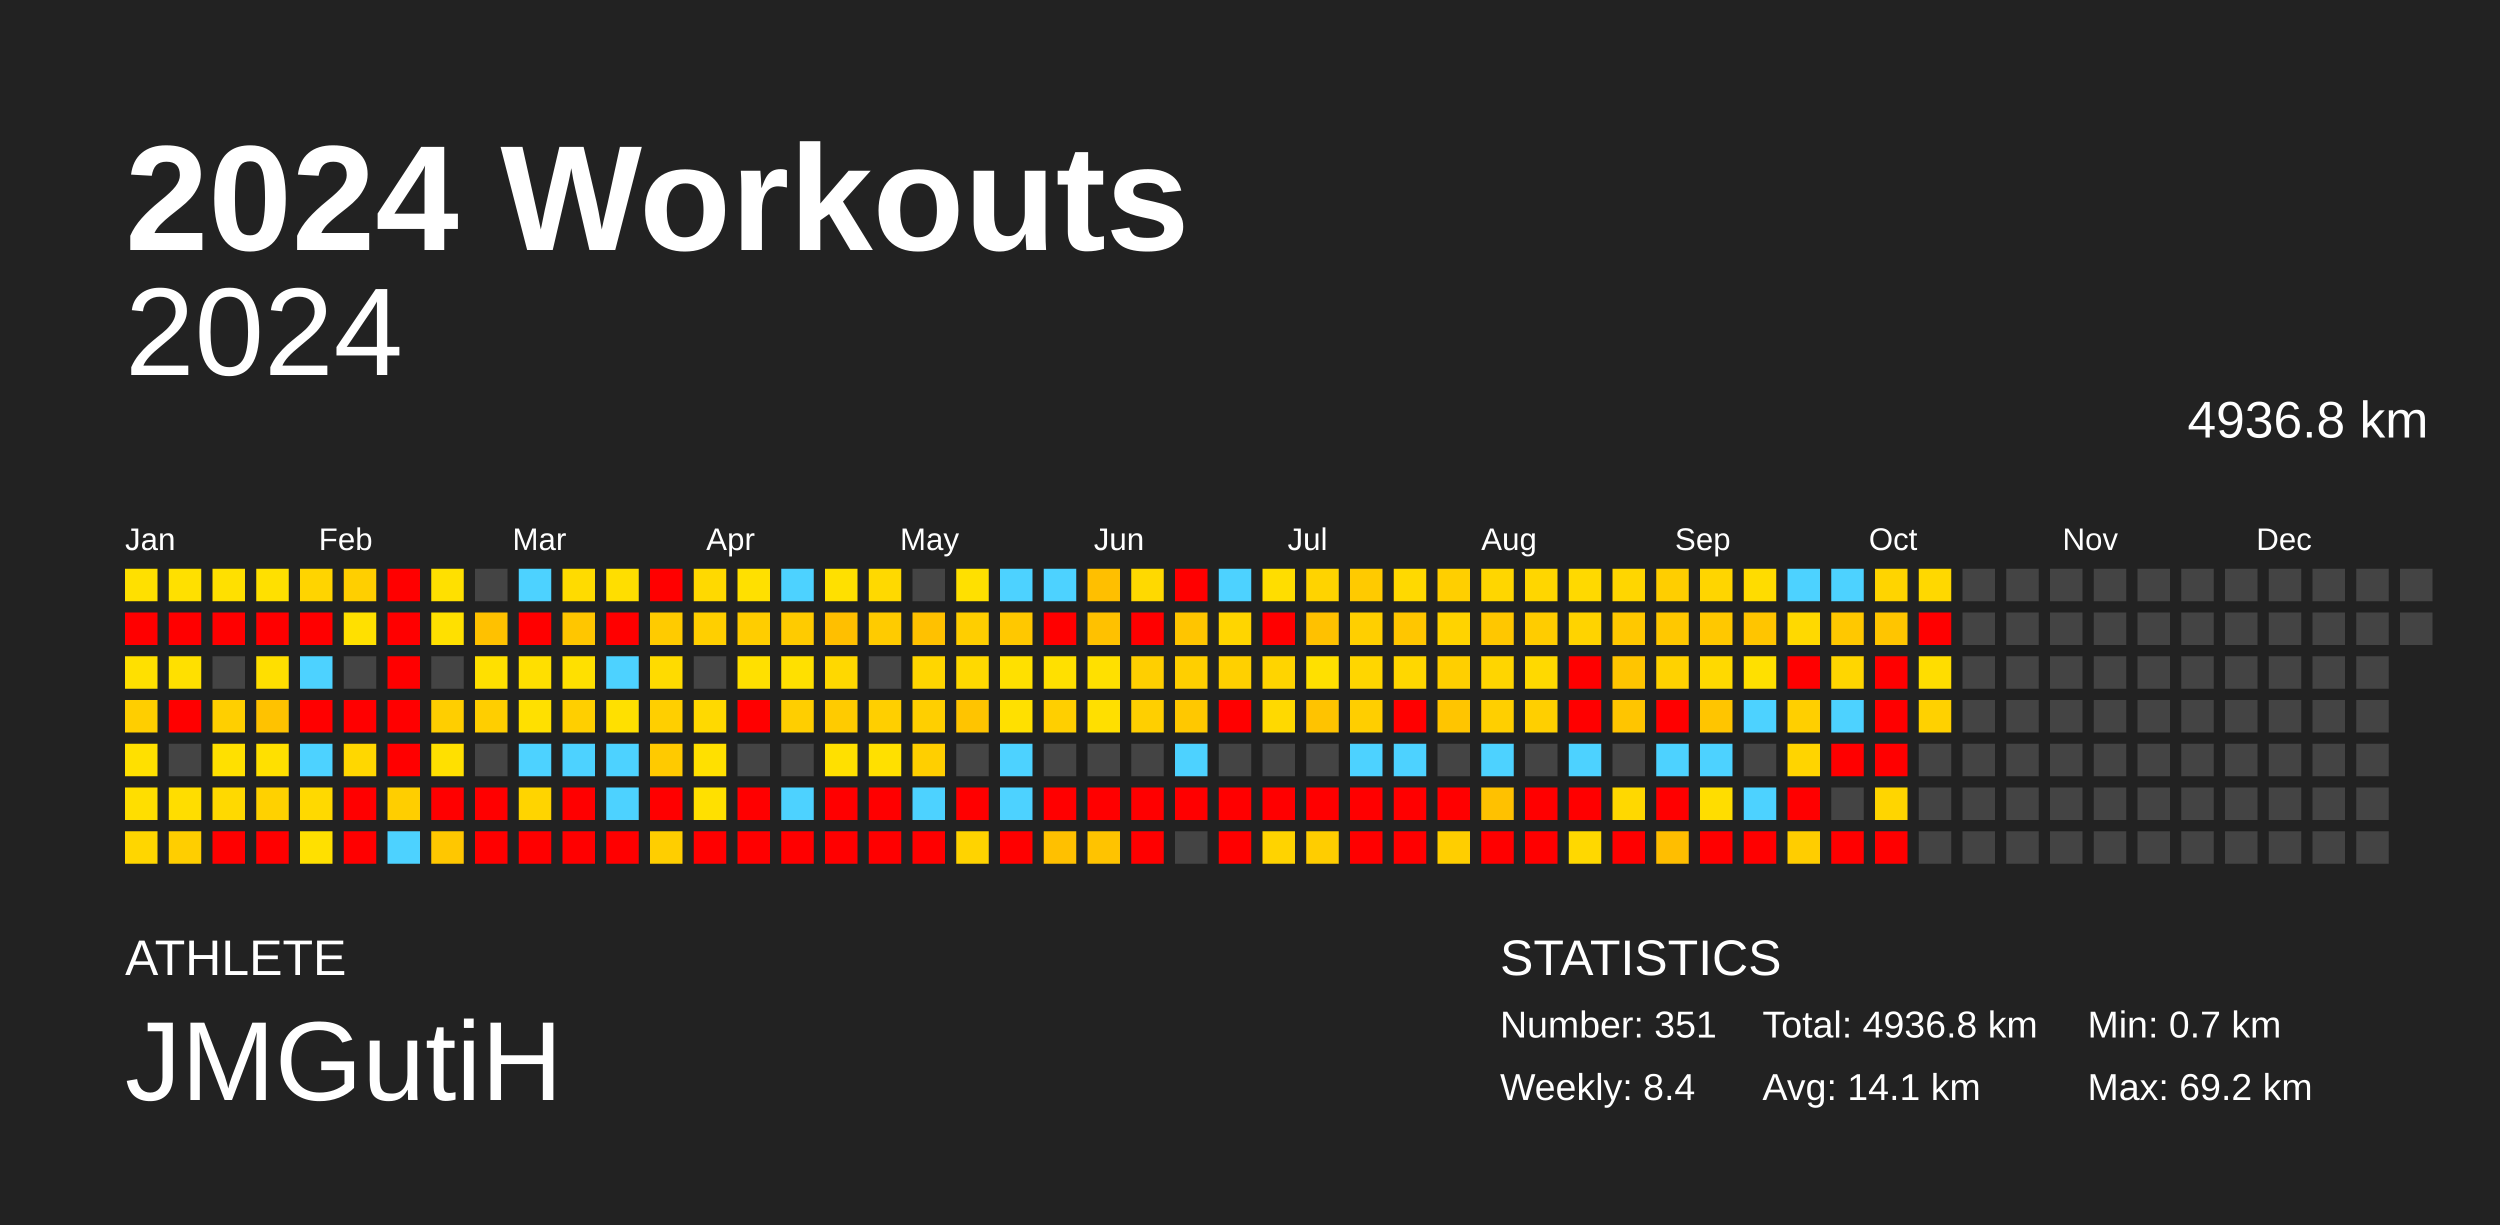
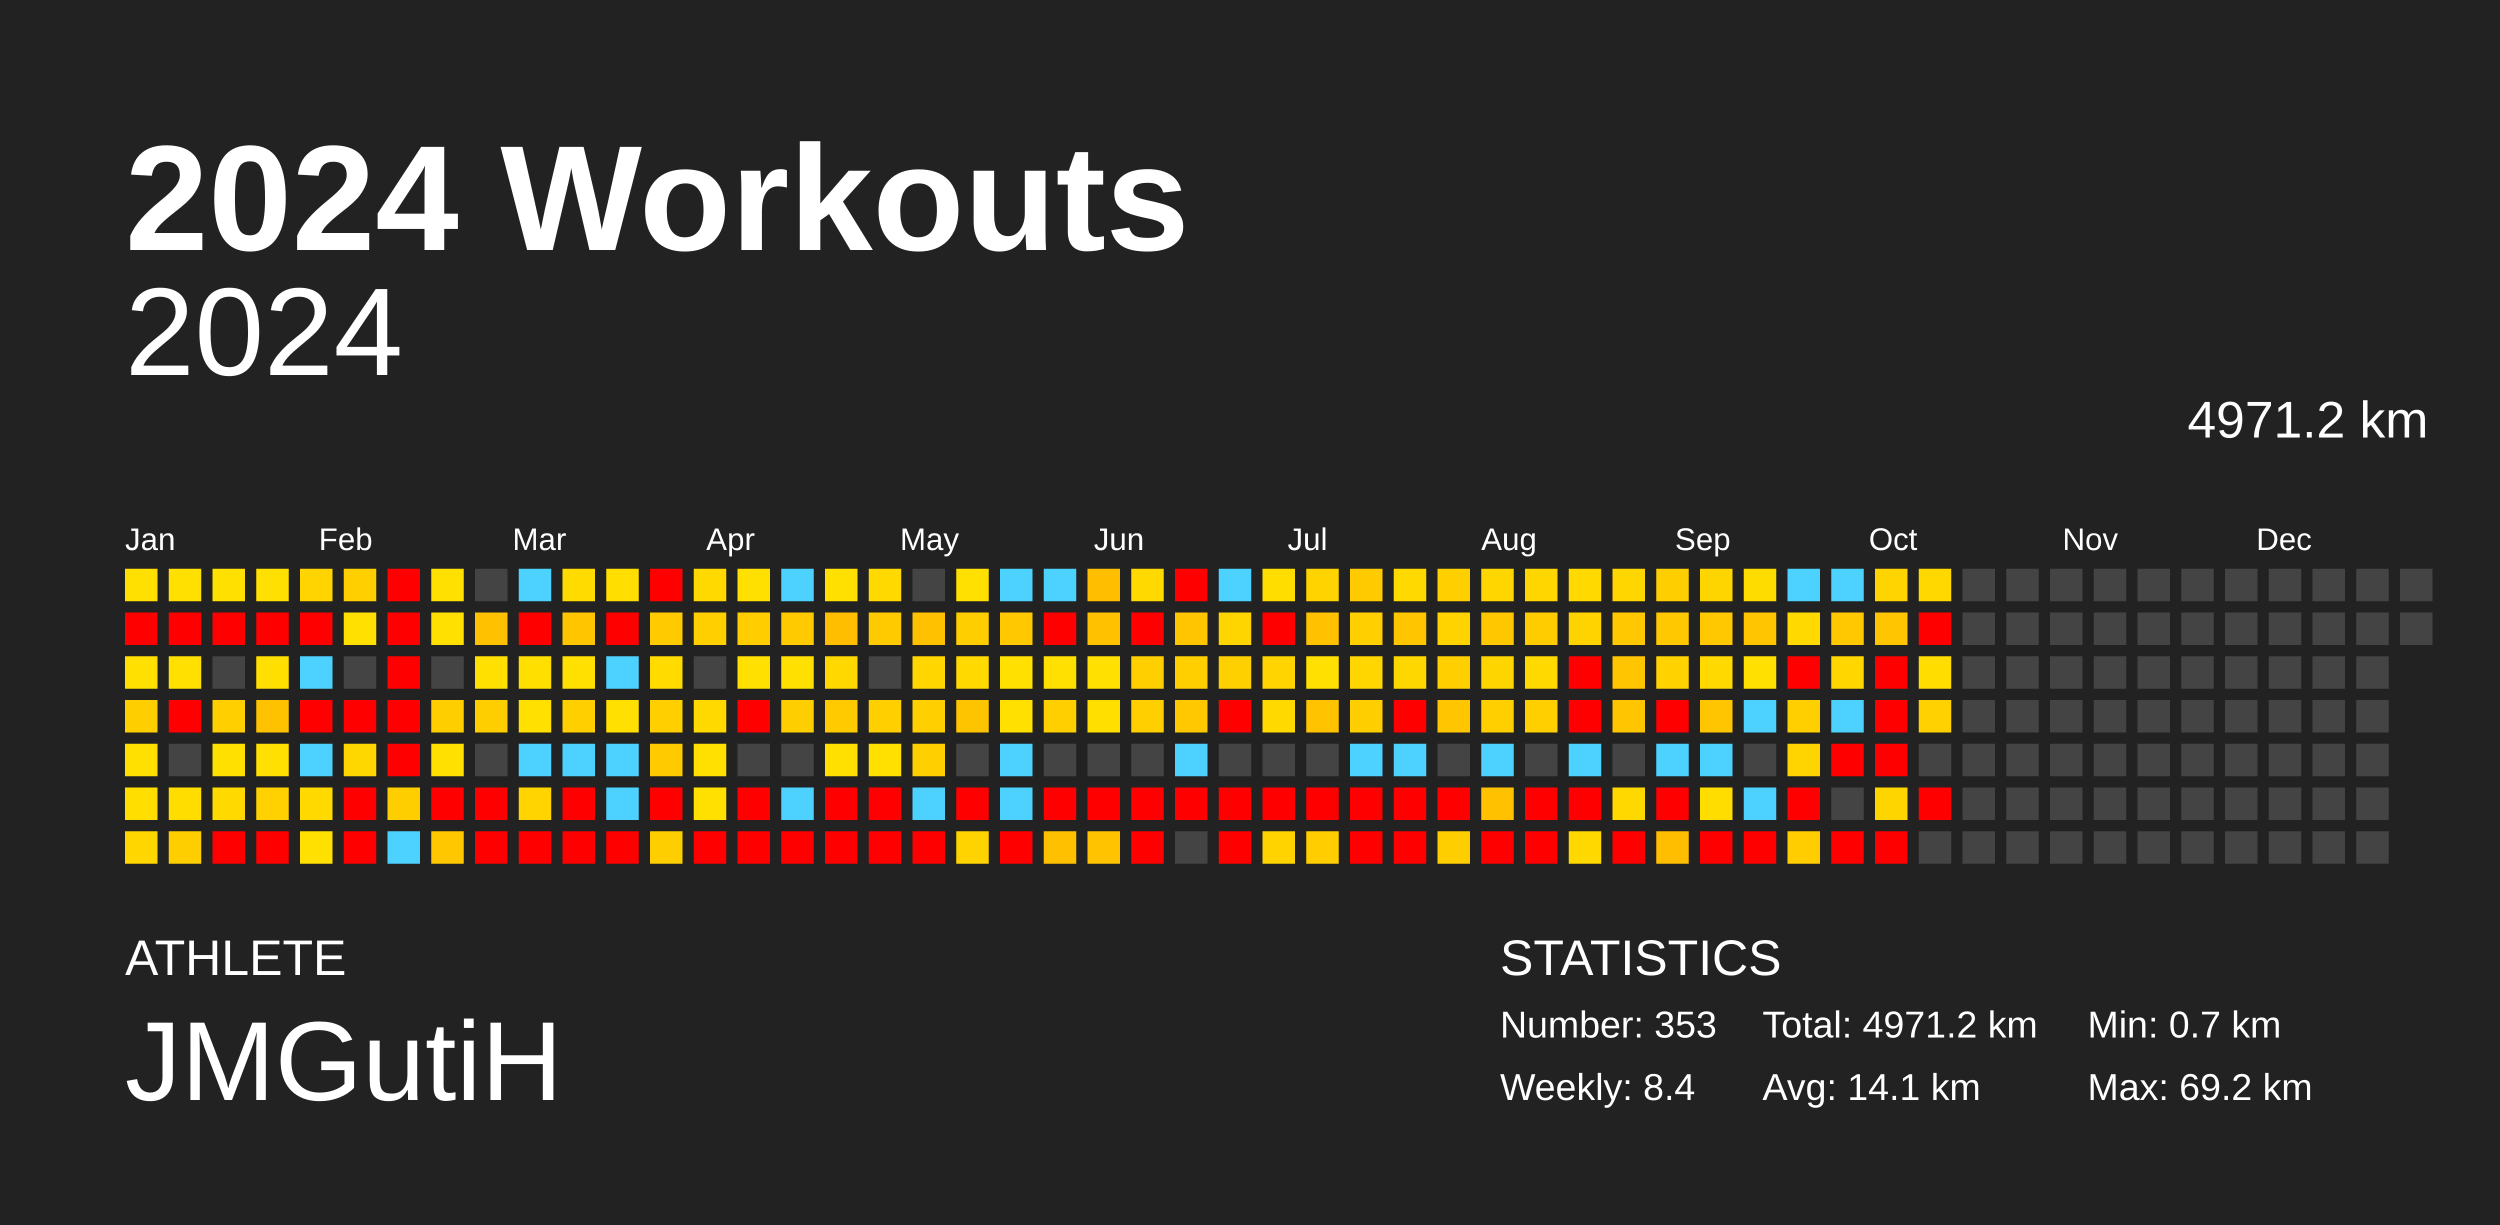
<svg xmlns="http://www.w3.org/2000/svg" baseProfile="full" height="98mm" version="1.1" viewBox="0,0,200,98" width="200mm">
  <defs />
  <rect fill="#222222" height="98" width="200" x="0" y="0" />
  <text fill="#FFFFFF" style="font-size:12px; font-family:Arial; font-weight:bold;" x="10" y="20">2024 Workouts</text>
  <text fill="#FFFFFF" style="font-size:4px; font-family:Arial" x="10" y="78">ATHLETE</text>
  <text fill="#FFFFFF" style="font-size:9px; font-family:Arial" x="10" y="88">JMGutiH</text>
  <text fill="#FFFFFF" style="font-size:4px; font-family:Arial" x="120" y="78">STATISTICS</text>
-   <text fill="#FFFFFF" style="font-size:3px; font-family:Arial" x="120" y="83">Number: 351</text>
+   <text fill="#FFFFFF" style="font-size:3px; font-family:Arial" x="120" y="83">Number: 353</text>
  <text fill="#FFFFFF" style="font-size:3px; font-family:Arial" x="120" y="88">Weekly: 8.4</text>
-   <text fill="#FFFFFF" style="font-size:3px; font-family:Arial" x="141" y="83">Total: 4936.8 km</text>
+   <text fill="#FFFFFF" style="font-size:3px; font-family:Arial" x="141" y="83">Total: 4971.2 km</text>
  <text fill="#FFFFFF" style="font-size:3px; font-family:Arial" x="141" y="88">Avg: 14.1 km</text>
  <text fill="#FFFFFF" style="font-size:3px; font-family:Arial" x="167" y="83">Min: 0.7 km</text>
  <text fill="#FFFFFF" style="font-size:3px; font-family:Arial" x="167" y="88">Max: 69.2 km</text>
  <text alignment-baseline="hanging" fill="#FFFFFF" style="font-size:10.0px; font-family:Arial;" x="10" y="30">2024</text>
-   <text alignment-baseline="hanging" fill="#FFFFFF" style="font-size:4.125px; font-family:Arial;" x="175" y="35">4936.8 km</text>
+   <text alignment-baseline="hanging" fill="#FFFFFF" style="font-size:4.125px; font-family:Arial;" x="175" y="35">4971.2 km</text>
  <text fill="#FFFFFF" style="font-size:2.5px; font-family:Arial" x="10.0" y="44">Jan</text>
  <text fill="#FFFFFF" style="font-size:2.5px; font-family:Arial" x="25.5" y="44">Feb</text>
  <text fill="#FFFFFF" style="font-size:2.5px; font-family:Arial" x="41.0" y="44">Mar</text>
  <text fill="#FFFFFF" style="font-size:2.5px; font-family:Arial" x="56.5" y="44">Apr</text>
  <text fill="#FFFFFF" style="font-size:2.5px; font-family:Arial" x="72.0" y="44">May</text>
  <text fill="#FFFFFF" style="font-size:2.5px; font-family:Arial" x="87.5" y="44">Jun</text>
  <text fill="#FFFFFF" style="font-size:2.5px; font-family:Arial" x="103.0" y="44">Jul</text>
  <text fill="#FFFFFF" style="font-size:2.5px; font-family:Arial" x="118.5" y="44">Aug</text>
  <text fill="#FFFFFF" style="font-size:2.5px; font-family:Arial" x="134.0" y="44">Sep</text>
  <text fill="#FFFFFF" style="font-size:2.5px; font-family:Arial" x="149.5" y="44">Oct</text>
  <text fill="#FFFFFF" style="font-size:2.5px; font-family:Arial" x="165.0" y="44">Nov</text>
  <text fill="#FFFFFF" style="font-size:2.5px; font-family:Arial" x="180.5" y="44">Dec</text>
  <rect fill="#ffe000" height="2.6" width="2.6" x="10.0" y="45.5" />
  <rect fill="red" height="2.6" width="2.6" x="10.0" y="49.0" />
  <rect fill="#ffe000" height="2.6" width="2.6" x="10.0" y="52.5" />
  <rect fill="#ffce00" height="2.6" width="2.6" x="10.0" y="56.0" />
  <rect fill="#ffe000" height="2.6" width="2.6" x="10.0" y="59.5" />
  <rect fill="#ffde00" height="2.6" width="2.6" x="10.0" y="63.0" />
  <rect fill="#ffd600" height="2.6" width="2.6" x="10.0" y="66.5" />
  <rect fill="#ffe000" height="2.6" width="2.6" x="13.5" y="45.5" />
  <rect fill="red" height="2.6" width="2.6" x="13.5" y="49.0" />
  <rect fill="#ffe000" height="2.6" width="2.6" x="13.5" y="52.5" />
  <rect fill="red" height="2.6" width="2.6" x="13.5" y="56.0" />
  <rect fill="#444444" height="2.6" width="2.6" x="13.5" y="59.5" />
  <rect fill="#ffdd00" height="2.6" width="2.6" x="13.5" y="63.0" />
  <rect fill="#ffce00" height="2.6" width="2.6" x="13.5" y="66.5" />
  <rect fill="#ffe000" height="2.6" width="2.6" x="17.0" y="45.5" />
  <rect fill="red" height="2.6" width="2.6" x="17.0" y="49.0" />
  <rect fill="#444444" height="2.6" width="2.6" x="17.0" y="52.5" />
  <rect fill="#ffcf00" height="2.6" width="2.6" x="17.0" y="56.0" />
  <rect fill="#ffe000" height="2.6" width="2.6" x="17.0" y="59.5" />
  <rect fill="#ffd900" height="2.6" width="2.6" x="17.0" y="63.0" />
  <rect fill="red" height="2.6" width="2.6" x="17.0" y="66.5" />
  <rect fill="#ffe000" height="2.6" width="2.6" x="20.5" y="45.5" />
  <rect fill="red" height="2.6" width="2.6" x="20.5" y="49.0" />
  <rect fill="#ffdf00" height="2.6" width="2.6" x="20.5" y="52.5" />
  <rect fill="#ffc200" height="2.6" width="2.6" x="20.5" y="56.0" />
  <rect fill="#ffe000" height="2.6" width="2.6" x="20.5" y="59.5" />
  <rect fill="#ffd100" height="2.6" width="2.6" x="20.5" y="63.0" />
  <rect fill="red" height="2.6" width="2.6" x="20.5" y="66.5" />
  <rect fill="#ffd400" height="2.6" width="2.6" x="24.0" y="45.5" />
  <rect fill="red" height="2.6" width="2.6" x="24.0" y="49.0" />
  <rect fill="#4dd2ff" height="2.6" width="2.6" x="24.0" y="52.5" />
  <rect fill="red" height="2.6" width="2.6" x="24.0" y="56.0" />
  <rect fill="#4dd2ff" height="2.6" width="2.6" x="24.0" y="59.5" />
  <rect fill="#ffd900" height="2.6" width="2.6" x="24.0" y="63.0" />
  <rect fill="#ffe000" height="2.6" width="2.6" x="24.0" y="66.5" />
  <rect fill="#ffcf00" height="2.6" width="2.6" x="27.5" y="45.5" />
  <rect fill="#ffe000" height="2.6" width="2.6" x="27.5" y="49.0" />
  <rect fill="#444444" height="2.6" width="2.6" x="27.5" y="52.5" />
  <rect fill="red" height="2.6" width="2.6" x="27.5" y="56.0" />
  <rect fill="#ffd700" height="2.6" width="2.6" x="27.5" y="59.5" />
  <rect fill="red" height="2.6" width="2.6" x="27.5" y="63.0" />
  <rect fill="red" height="2.6" width="2.6" x="27.5" y="66.5" />
  <rect fill="red" height="2.6" width="2.6" x="31.0" y="45.5" />
  <rect fill="red" height="2.6" width="2.6" x="31.0" y="49.0" />
  <rect fill="red" height="2.6" width="2.6" x="31.0" y="52.5" />
  <rect fill="red" height="2.6" width="2.6" x="31.0" y="56.0" />
  <rect fill="red" height="2.6" width="2.6" x="31.0" y="59.5" />
  <rect fill="#ffce00" height="2.6" width="2.6" x="31.0" y="63.0" />
  <rect fill="#4dd2ff" height="2.6" width="2.6" x="31.0" y="66.5" />
  <rect fill="#ffe000" height="2.6" width="2.6" x="34.5" y="45.5" />
  <rect fill="#ffe000" height="2.6" width="2.6" x="34.5" y="49.0" />
  <rect fill="#444444" height="2.6" width="2.6" x="34.5" y="52.5" />
  <rect fill="#ffce00" height="2.6" width="2.6" x="34.5" y="56.0" />
  <rect fill="#ffe000" height="2.6" width="2.6" x="34.5" y="59.5" />
  <rect fill="red" height="2.6" width="2.6" x="34.5" y="63.0" />
  <rect fill="#ffc700" height="2.6" width="2.6" x="34.5" y="66.5" />
  <rect fill="#444444" height="2.6" width="2.6" x="38.0" y="45.5" />
  <rect fill="#ffc100" height="2.6" width="2.6" x="38.0" y="49.0" />
  <rect fill="#ffe000" height="2.6" width="2.6" x="38.0" y="52.5" />
  <rect fill="#ffce00" height="2.6" width="2.6" x="38.0" y="56.0" />
  <rect fill="#444444" height="2.6" width="2.6" x="38.0" y="59.5" />
  <rect fill="red" height="2.6" width="2.6" x="38.0" y="63.0" />
  <rect fill="red" height="2.6" width="2.6" x="38.0" y="66.5" />
  <rect fill="#4dd2ff" height="2.6" width="2.6" x="41.5" y="45.5" />
  <rect fill="red" height="2.6" width="2.6" x="41.5" y="49.0" />
  <rect fill="#ffdf00" height="2.6" width="2.6" x="41.5" y="52.5" />
  <rect fill="#ffe000" height="2.6" width="2.6" x="41.5" y="56.0" />
  <rect fill="#4dd2ff" height="2.6" width="2.6" x="41.5" y="59.5" />
  <rect fill="#ffd400" height="2.6" width="2.6" x="41.5" y="63.0" />
  <rect fill="red" height="2.6" width="2.6" x="41.5" y="66.5" />
  <rect fill="#ffdb00" height="2.6" width="2.6" x="45.0" y="45.5" />
  <rect fill="#ffc600" height="2.6" width="2.6" x="45.0" y="49.0" />
  <rect fill="#ffe000" height="2.6" width="2.6" x="45.0" y="52.5" />
  <rect fill="#ffcf00" height="2.6" width="2.6" x="45.0" y="56.0" />
  <rect fill="#4dd2ff" height="2.6" width="2.6" x="45.0" y="59.5" />
  <rect fill="red" height="2.6" width="2.6" x="45.0" y="63.0" />
  <rect fill="red" height="2.6" width="2.6" x="45.0" y="66.5" />
  <rect fill="#ffde00" height="2.6" width="2.6" x="48.5" y="45.5" />
  <rect fill="red" height="2.6" width="2.6" x="48.5" y="49.0" />
  <rect fill="#4dd2ff" height="2.6" width="2.6" x="48.5" y="52.5" />
  <rect fill="#ffe000" height="2.6" width="2.6" x="48.5" y="56.0" />
  <rect fill="#4dd2ff" height="2.6" width="2.6" x="48.5" y="59.5" />
  <rect fill="#4dd2ff" height="2.6" width="2.6" x="48.5" y="63.0" />
  <rect fill="red" height="2.6" width="2.6" x="48.5" y="66.5" />
  <rect fill="red" height="2.6" width="2.6" x="52.0" y="45.5" />
  <rect fill="#ffcb00" height="2.6" width="2.6" x="52.0" y="49.0" />
  <rect fill="#ffdb00" height="2.6" width="2.6" x="52.0" y="52.5" />
  <rect fill="#ffcf00" height="2.6" width="2.6" x="52.0" y="56.0" />
  <rect fill="#ffca00" height="2.6" width="2.6" x="52.0" y="59.5" />
  <rect fill="red" height="2.6" width="2.6" x="52.0" y="63.0" />
  <rect fill="#ffce00" height="2.6" width="2.6" x="52.0" y="66.5" />
  <rect fill="#ffd900" height="2.6" width="2.6" x="55.5" y="45.5" />
  <rect fill="#ffcf00" height="2.6" width="2.6" x="55.5" y="49.0" />
  <rect fill="#444444" height="2.6" width="2.6" x="55.5" y="52.5" />
  <rect fill="#ffd900" height="2.6" width="2.6" x="55.5" y="56.0" />
  <rect fill="#ffe000" height="2.6" width="2.6" x="55.5" y="59.5" />
  <rect fill="#ffe000" height="2.6" width="2.6" x="55.5" y="63.0" />
  <rect fill="red" height="2.6" width="2.6" x="55.5" y="66.5" />
  <rect fill="#ffe000" height="2.6" width="2.6" x="59.0" y="45.5" />
  <rect fill="#ffcd00" height="2.6" width="2.6" x="59.0" y="49.0" />
  <rect fill="#ffe000" height="2.6" width="2.6" x="59.0" y="52.5" />
  <rect fill="red" height="2.6" width="2.6" x="59.0" y="56.0" />
  <rect fill="#444444" height="2.6" width="2.6" x="59.0" y="59.5" />
  <rect fill="red" height="2.6" width="2.6" x="59.0" y="63.0" />
  <rect fill="red" height="2.6" width="2.6" x="59.0" y="66.5" />
  <rect fill="#4dd2ff" height="2.6" width="2.6" x="62.5" y="45.5" />
  <rect fill="#ffcb00" height="2.6" width="2.6" x="62.5" y="49.0" />
  <rect fill="#ffe000" height="2.6" width="2.6" x="62.5" y="52.5" />
  <rect fill="#ffce00" height="2.6" width="2.6" x="62.5" y="56.0" />
  <rect fill="#444444" height="2.6" width="2.6" x="62.5" y="59.5" />
  <rect fill="#4dd2ff" height="2.6" width="2.6" x="62.5" y="63.0" />
  <rect fill="red" height="2.6" width="2.6" x="62.5" y="66.5" />
  <rect fill="#ffe000" height="2.6" width="2.6" x="66.0" y="45.5" />
  <rect fill="#ffbf00" height="2.6" width="2.6" x="66.0" y="49.0" />
  <rect fill="#ffd800" height="2.6" width="2.6" x="66.0" y="52.5" />
  <rect fill="#ffcb00" height="2.6" width="2.6" x="66.0" y="56.0" />
  <rect fill="#ffe000" height="2.6" width="2.6" x="66.0" y="59.5" />
  <rect fill="red" height="2.6" width="2.6" x="66.0" y="63.0" />
  <rect fill="red" height="2.6" width="2.6" x="66.0" y="66.5" />
  <rect fill="#ffd900" height="2.6" width="2.6" x="69.5" y="45.5" />
  <rect fill="#ffcb00" height="2.6" width="2.6" x="69.5" y="49.0" />
  <rect fill="#444444" height="2.6" width="2.6" x="69.5" y="52.5" />
  <rect fill="#ffcf00" height="2.6" width="2.6" x="69.5" y="56.0" />
  <rect fill="#ffe000" height="2.6" width="2.6" x="69.5" y="59.5" />
  <rect fill="red" height="2.6" width="2.6" x="69.5" y="63.0" />
  <rect fill="red" height="2.6" width="2.6" x="69.5" y="66.5" />
  <rect fill="#444444" height="2.6" width="2.6" x="73.0" y="45.5" />
  <rect fill="#ffc100" height="2.6" width="2.6" x="73.0" y="49.0" />
  <rect fill="#ffd600" height="2.6" width="2.6" x="73.0" y="52.5" />
  <rect fill="#ffcf00" height="2.6" width="2.6" x="73.0" y="56.0" />
  <rect fill="#ffcf00" height="2.6" width="2.6" x="73.0" y="59.5" />
  <rect fill="#4dd2ff" height="2.6" width="2.6" x="73.0" y="63.0" />
  <rect fill="red" height="2.6" width="2.6" x="73.0" y="66.5" />
  <rect fill="#ffe000" height="2.6" width="2.6" x="76.5" y="45.5" />
  <rect fill="#ffce00" height="2.6" width="2.6" x="76.5" y="49.0" />
  <rect fill="#ffd900" height="2.6" width="2.6" x="76.5" y="52.5" />
  <rect fill="#ffc400" height="2.6" width="2.6" x="76.5" y="56.0" />
  <rect fill="#444444" height="2.6" width="2.6" x="76.5" y="59.5" />
  <rect fill="red" height="2.6" width="2.6" x="76.5" y="63.0" />
  <rect fill="#ffd300" height="2.6" width="2.6" x="76.5" y="66.5" />
  <rect fill="#4dd2ff" height="2.6" width="2.6" x="80.0" y="45.5" />
  <rect fill="#ffc800" height="2.6" width="2.6" x="80.0" y="49.0" />
  <rect fill="#ffe000" height="2.6" width="2.6" x="80.0" y="52.5" />
  <rect fill="#ffe000" height="2.6" width="2.6" x="80.0" y="56.0" />
  <rect fill="#4dd2ff" height="2.6" width="2.6" x="80.0" y="59.5" />
  <rect fill="#4dd2ff" height="2.6" width="2.6" x="80.0" y="63.0" />
  <rect fill="red" height="2.6" width="2.6" x="80.0" y="66.5" />
  <rect fill="#4dd2ff" height="2.6" width="2.6" x="83.5" y="45.5" />
  <rect fill="red" height="2.6" width="2.6" x="83.5" y="49.0" />
  <rect fill="#ffe000" height="2.6" width="2.6" x="83.5" y="52.5" />
  <rect fill="#ffcf00" height="2.6" width="2.6" x="83.5" y="56.0" />
  <rect fill="#444444" height="2.6" width="2.6" x="83.5" y="59.5" />
  <rect fill="red" height="2.6" width="2.6" x="83.5" y="63.0" />
  <rect fill="#ffc000" height="2.6" width="2.6" x="83.5" y="66.5" />
  <rect fill="#ffbf00" height="2.6" width="2.6" x="87.0" y="45.5" />
  <rect fill="#ffc100" height="2.6" width="2.6" x="87.0" y="49.0" />
  <rect fill="#ffe000" height="2.6" width="2.6" x="87.0" y="52.5" />
  <rect fill="#ffdf00" height="2.6" width="2.6" x="87.0" y="56.0" />
  <rect fill="#444444" height="2.6" width="2.6" x="87.0" y="59.5" />
  <rect fill="red" height="2.6" width="2.6" x="87.0" y="63.0" />
  <rect fill="#ffc300" height="2.6" width="2.6" x="87.0" y="66.5" />
  <rect fill="#ffd900" height="2.6" width="2.6" x="90.5" y="45.5" />
  <rect fill="red" height="2.6" width="2.6" x="90.5" y="49.0" />
  <rect fill="#ffcf00" height="2.6" width="2.6" x="90.5" y="52.5" />
  <rect fill="#ffcf00" height="2.6" width="2.6" x="90.5" y="56.0" />
  <rect fill="#444444" height="2.6" width="2.6" x="90.5" y="59.5" />
  <rect fill="red" height="2.6" width="2.6" x="90.5" y="63.0" />
  <rect fill="red" height="2.6" width="2.6" x="90.5" y="66.5" />
  <rect fill="red" height="2.6" width="2.6" x="94.0" y="45.5" />
  <rect fill="#ffc500" height="2.6" width="2.6" x="94.0" y="49.0" />
  <rect fill="#ffcf00" height="2.6" width="2.6" x="94.0" y="52.5" />
  <rect fill="#ffc800" height="2.6" width="2.6" x="94.0" y="56.0" />
  <rect fill="#4dd2ff" height="2.6" width="2.6" x="94.0" y="59.5" />
  <rect fill="red" height="2.6" width="2.6" x="94.0" y="63.0" />
  <rect fill="#444444" height="2.6" width="2.6" x="94.0" y="66.5" />
  <rect fill="#4dd2ff" height="2.6" width="2.6" x="97.5" y="45.5" />
  <rect fill="#ffd500" height="2.6" width="2.6" x="97.5" y="49.0" />
  <rect fill="#ffd000" height="2.6" width="2.6" x="97.5" y="52.5" />
  <rect fill="red" height="2.6" width="2.6" x="97.5" y="56.0" />
  <rect fill="#444444" height="2.6" width="2.6" x="97.5" y="59.5" />
  <rect fill="red" height="2.6" width="2.6" x="97.5" y="63.0" />
  <rect fill="red" height="2.6" width="2.6" x="97.5" y="66.5" />
  <rect fill="#ffdd00" height="2.6" width="2.6" x="101.0" y="45.5" />
  <rect fill="red" height="2.6" width="2.6" x="101.0" y="49.0" />
  <rect fill="#ffd400" height="2.6" width="2.6" x="101.0" y="52.5" />
  <rect fill="#ffd900" height="2.6" width="2.6" x="101.0" y="56.0" />
  <rect fill="#444444" height="2.6" width="2.6" x="101.0" y="59.5" />
  <rect fill="red" height="2.6" width="2.6" x="101.0" y="63.0" />
  <rect fill="#ffd300" height="2.6" width="2.6" x="101.0" y="66.5" />
  <rect fill="#ffd300" height="2.6" width="2.6" x="104.5" y="45.5" />
  <rect fill="#ffc100" height="2.6" width="2.6" x="104.5" y="49.0" />
  <rect fill="#ffe000" height="2.6" width="2.6" x="104.5" y="52.5" />
  <rect fill="#ffc300" height="2.6" width="2.6" x="104.5" y="56.0" />
  <rect fill="#444444" height="2.6" width="2.6" x="104.5" y="59.5" />
  <rect fill="red" height="2.6" width="2.6" x="104.5" y="63.0" />
  <rect fill="#ffcd00" height="2.6" width="2.6" x="104.5" y="66.5" />
  <rect fill="#ffca00" height="2.6" width="2.6" x="108.0" y="45.5" />
  <rect fill="#ffcf00" height="2.6" width="2.6" x="108.0" y="49.0" />
  <rect fill="#ffd600" height="2.6" width="2.6" x="108.0" y="52.5" />
  <rect fill="#ffce00" height="2.6" width="2.6" x="108.0" y="56.0" />
  <rect fill="#4dd2ff" height="2.6" width="2.6" x="108.0" y="59.5" />
  <rect fill="red" height="2.6" width="2.6" x="108.0" y="63.0" />
  <rect fill="red" height="2.6" width="2.6" x="108.0" y="66.5" />
  <rect fill="#ffd900" height="2.6" width="2.6" x="111.5" y="45.5" />
  <rect fill="#ffc600" height="2.6" width="2.6" x="111.5" y="49.0" />
  <rect fill="#ffd700" height="2.6" width="2.6" x="111.5" y="52.5" />
  <rect fill="red" height="2.6" width="2.6" x="111.5" y="56.0" />
  <rect fill="#4dd2ff" height="2.6" width="2.6" x="111.5" y="59.5" />
  <rect fill="red" height="2.6" width="2.6" x="111.5" y="63.0" />
  <rect fill="red" height="2.6" width="2.6" x="111.5" y="66.5" />
  <rect fill="#ffcf00" height="2.6" width="2.6" x="115.0" y="45.5" />
  <rect fill="#ffd300" height="2.6" width="2.6" x="115.0" y="49.0" />
  <rect fill="#ffcf00" height="2.6" width="2.6" x="115.0" y="52.5" />
  <rect fill="#ffc500" height="2.6" width="2.6" x="115.0" y="56.0" />
  <rect fill="#444444" height="2.6" width="2.6" x="115.0" y="59.5" />
  <rect fill="red" height="2.6" width="2.6" x="115.0" y="63.0" />
  <rect fill="#ffce00" height="2.6" width="2.6" x="115.0" y="66.5" />
  <rect fill="#ffd600" height="2.6" width="2.6" x="118.5" y="45.5" />
  <rect fill="#ffc700" height="2.6" width="2.6" x="118.5" y="49.0" />
  <rect fill="#ffd500" height="2.6" width="2.6" x="118.5" y="52.5" />
  <rect fill="#ffcf00" height="2.6" width="2.6" x="118.5" y="56.0" />
  <rect fill="#4dd2ff" height="2.6" width="2.6" x="118.5" y="59.5" />
  <rect fill="#ffc100" height="2.6" width="2.6" x="118.5" y="63.0" />
  <rect fill="red" height="2.6" width="2.6" x="118.5" y="66.5" />
  <rect fill="#ffd600" height="2.6" width="2.6" x="122.0" y="45.5" />
  <rect fill="#ffcc00" height="2.6" width="2.6" x="122.0" y="49.0" />
  <rect fill="#ffd900" height="2.6" width="2.6" x="122.0" y="52.5" />
  <rect fill="#ffcf00" height="2.6" width="2.6" x="122.0" y="56.0" />
  <rect fill="#444444" height="2.6" width="2.6" x="122.0" y="59.5" />
  <rect fill="red" height="2.6" width="2.6" x="122.0" y="63.0" />
  <rect fill="red" height="2.6" width="2.6" x="122.0" y="66.5" />
  <rect fill="#ffd900" height="2.6" width="2.6" x="125.5" y="45.5" />
  <rect fill="#ffd300" height="2.6" width="2.6" x="125.5" y="49.0" />
  <rect fill="red" height="2.6" width="2.6" x="125.5" y="52.5" />
  <rect fill="red" height="2.6" width="2.6" x="125.5" y="56.0" />
  <rect fill="#4dd2ff" height="2.6" width="2.6" x="125.5" y="59.5" />
  <rect fill="red" height="2.6" width="2.6" x="125.5" y="63.0" />
  <rect fill="#ffd800" height="2.6" width="2.6" x="125.5" y="66.5" />
  <rect fill="#ffd600" height="2.6" width="2.6" x="129.0" y="45.5" />
  <rect fill="#ffc800" height="2.6" width="2.6" x="129.0" y="49.0" />
  <rect fill="#ffc500" height="2.6" width="2.6" x="129.0" y="52.5" />
  <rect fill="#ffc500" height="2.6" width="2.6" x="129.0" y="56.0" />
  <rect fill="#444444" height="2.6" width="2.6" x="129.0" y="59.5" />
  <rect fill="#ffd800" height="2.6" width="2.6" x="129.0" y="63.0" />
  <rect fill="red" height="2.6" width="2.6" x="129.0" y="66.5" />
  <rect fill="#ffce00" height="2.6" width="2.6" x="132.5" y="45.5" />
  <rect fill="#ffc800" height="2.6" width="2.6" x="132.5" y="49.0" />
  <rect fill="#ffd200" height="2.6" width="2.6" x="132.5" y="52.5" />
  <rect fill="red" height="2.6" width="2.6" x="132.5" y="56.0" />
  <rect fill="#4dd2ff" height="2.6" width="2.6" x="132.5" y="59.5" />
  <rect fill="red" height="2.6" width="2.6" x="132.5" y="63.0" />
  <rect fill="#ffbe00" height="2.6" width="2.6" x="132.5" y="66.5" />
  <rect fill="#ffd500" height="2.6" width="2.6" x="136.0" y="45.5" />
  <rect fill="#ffc800" height="2.6" width="2.6" x="136.0" y="49.0" />
  <rect fill="#ffd900" height="2.6" width="2.6" x="136.0" y="52.5" />
  <rect fill="#ffc500" height="2.6" width="2.6" x="136.0" y="56.0" />
  <rect fill="#4dd2ff" height="2.6" width="2.6" x="136.0" y="59.5" />
  <rect fill="#ffdd00" height="2.6" width="2.6" x="136.0" y="63.0" />
  <rect fill="red" height="2.6" width="2.6" x="136.0" y="66.5" />
  <rect fill="#ffdc00" height="2.6" width="2.6" x="139.5" y="45.5" />
  <rect fill="#ffc500" height="2.6" width="2.6" x="139.5" y="49.0" />
  <rect fill="#ffe000" height="2.6" width="2.6" x="139.5" y="52.5" />
  <rect fill="#4dd2ff" height="2.6" width="2.6" x="139.5" y="56.0" />
  <rect fill="#444444" height="2.6" width="2.6" x="139.5" y="59.5" />
  <rect fill="#4dd2ff" height="2.6" width="2.6" x="139.5" y="63.0" />
  <rect fill="red" height="2.6" width="2.6" x="139.5" y="66.5" />
  <rect fill="#4dd2ff" height="2.6" width="2.6" x="143.0" y="45.5" />
  <rect fill="#ffd900" height="2.6" width="2.6" x="143.0" y="49.0" />
  <rect fill="red" height="2.6" width="2.6" x="143.0" y="52.5" />
  <rect fill="#ffcf00" height="2.6" width="2.6" x="143.0" y="56.0" />
  <rect fill="#ffd400" height="2.6" width="2.6" x="143.0" y="59.5" />
  <rect fill="red" height="2.6" width="2.6" x="143.0" y="63.0" />
  <rect fill="#ffcd00" height="2.6" width="2.6" x="143.0" y="66.5" />
  <rect fill="#4dd2ff" height="2.6" width="2.6" x="146.5" y="45.5" />
  <rect fill="#ffc800" height="2.6" width="2.6" x="146.5" y="49.0" />
  <rect fill="#ffd600" height="2.6" width="2.6" x="146.5" y="52.5" />
  <rect fill="#4dd2ff" height="2.6" width="2.6" x="146.5" y="56.0" />
  <rect fill="red" height="2.6" width="2.6" x="146.5" y="59.5" />
  <rect fill="#444444" height="2.6" width="2.6" x="146.5" y="63.0" />
  <rect fill="red" height="2.6" width="2.6" x="146.5" y="66.5" />
  <rect fill="#ffd400" height="2.6" width="2.6" x="150.0" y="45.5" />
  <rect fill="#ffc500" height="2.6" width="2.6" x="150.0" y="49.0" />
  <rect fill="red" height="2.6" width="2.6" x="150.0" y="52.5" />
  <rect fill="red" height="2.6" width="2.6" x="150.0" y="56.0" />
  <rect fill="red" height="2.6" width="2.6" x="150.0" y="59.5" />
  <rect fill="#ffd500" height="2.6" width="2.6" x="150.0" y="63.0" />
  <rect fill="red" height="2.6" width="2.6" x="150.0" y="66.5" />
  <rect fill="#ffd800" height="2.6" width="2.6" x="153.5" y="45.5" />
  <rect fill="red" height="2.6" width="2.6" x="153.5" y="49.0" />
  <rect fill="#ffdd00" height="2.6" width="2.6" x="153.5" y="52.5" />
  <rect fill="#ffd100" height="2.6" width="2.6" x="153.5" y="56.0" />
  <rect fill="#444444" height="2.6" width="2.6" x="153.5" y="59.5" />
-   <rect fill="#444444" height="2.6" width="2.6" x="153.5" y="63.0" />
+   <rect fill="red" height="2.6" width="2.6" x="153.5" y="63.0" />
  <rect fill="#444444" height="2.6" width="2.6" x="153.5" y="66.5" />
  <rect fill="#444444" height="2.6" width="2.6" x="157.0" y="45.5" />
  <rect fill="#444444" height="2.6" width="2.6" x="157.0" y="49.0" />
  <rect fill="#444444" height="2.6" width="2.6" x="157.0" y="52.5" />
  <rect fill="#444444" height="2.6" width="2.6" x="157.0" y="56.0" />
  <rect fill="#444444" height="2.6" width="2.6" x="157.0" y="59.5" />
  <rect fill="#444444" height="2.6" width="2.6" x="157.0" y="63.0" />
  <rect fill="#444444" height="2.6" width="2.6" x="157.0" y="66.5" />
  <rect fill="#444444" height="2.6" width="2.6" x="160.5" y="45.5" />
  <rect fill="#444444" height="2.6" width="2.6" x="160.5" y="49.0" />
  <rect fill="#444444" height="2.6" width="2.6" x="160.5" y="52.5" />
  <rect fill="#444444" height="2.6" width="2.6" x="160.5" y="56.0" />
  <rect fill="#444444" height="2.6" width="2.6" x="160.5" y="59.5" />
  <rect fill="#444444" height="2.6" width="2.6" x="160.5" y="63.0" />
  <rect fill="#444444" height="2.6" width="2.6" x="160.5" y="66.5" />
  <rect fill="#444444" height="2.6" width="2.6" x="164.0" y="45.5" />
  <rect fill="#444444" height="2.6" width="2.6" x="164.0" y="49.0" />
  <rect fill="#444444" height="2.6" width="2.6" x="164.0" y="52.5" />
  <rect fill="#444444" height="2.6" width="2.6" x="164.0" y="56.0" />
  <rect fill="#444444" height="2.6" width="2.6" x="164.0" y="59.5" />
  <rect fill="#444444" height="2.6" width="2.6" x="164.0" y="63.0" />
  <rect fill="#444444" height="2.6" width="2.6" x="164.0" y="66.5" />
  <rect fill="#444444" height="2.6" width="2.6" x="167.5" y="45.5" />
  <rect fill="#444444" height="2.6" width="2.6" x="167.5" y="49.0" />
  <rect fill="#444444" height="2.6" width="2.6" x="167.5" y="52.5" />
  <rect fill="#444444" height="2.6" width="2.6" x="167.5" y="56.0" />
  <rect fill="#444444" height="2.6" width="2.6" x="167.5" y="59.5" />
  <rect fill="#444444" height="2.6" width="2.6" x="167.5" y="63.0" />
  <rect fill="#444444" height="2.6" width="2.6" x="167.5" y="66.5" />
  <rect fill="#444444" height="2.6" width="2.6" x="171.0" y="45.5" />
  <rect fill="#444444" height="2.6" width="2.6" x="171.0" y="49.0" />
  <rect fill="#444444" height="2.6" width="2.6" x="171.0" y="52.5" />
  <rect fill="#444444" height="2.6" width="2.6" x="171.0" y="56.0" />
  <rect fill="#444444" height="2.6" width="2.6" x="171.0" y="59.5" />
  <rect fill="#444444" height="2.6" width="2.6" x="171.0" y="63.0" />
  <rect fill="#444444" height="2.6" width="2.6" x="171.0" y="66.5" />
  <rect fill="#444444" height="2.6" width="2.6" x="174.5" y="45.5" />
  <rect fill="#444444" height="2.6" width="2.6" x="174.5" y="49.0" />
  <rect fill="#444444" height="2.6" width="2.6" x="174.5" y="52.5" />
  <rect fill="#444444" height="2.6" width="2.6" x="174.5" y="56.0" />
  <rect fill="#444444" height="2.6" width="2.6" x="174.5" y="59.5" />
  <rect fill="#444444" height="2.6" width="2.6" x="174.5" y="63.0" />
  <rect fill="#444444" height="2.6" width="2.6" x="174.5" y="66.5" />
  <rect fill="#444444" height="2.6" width="2.6" x="178.0" y="45.5" />
  <rect fill="#444444" height="2.6" width="2.6" x="178.0" y="49.0" />
  <rect fill="#444444" height="2.6" width="2.6" x="178.0" y="52.5" />
  <rect fill="#444444" height="2.6" width="2.6" x="178.0" y="56.0" />
  <rect fill="#444444" height="2.6" width="2.6" x="178.0" y="59.5" />
  <rect fill="#444444" height="2.6" width="2.6" x="178.0" y="63.0" />
  <rect fill="#444444" height="2.6" width="2.6" x="178.0" y="66.5" />
  <rect fill="#444444" height="2.6" width="2.6" x="181.5" y="45.5" />
  <rect fill="#444444" height="2.6" width="2.6" x="181.5" y="49.0" />
  <rect fill="#444444" height="2.6" width="2.6" x="181.5" y="52.5" />
  <rect fill="#444444" height="2.6" width="2.6" x="181.5" y="56.0" />
  <rect fill="#444444" height="2.6" width="2.6" x="181.5" y="59.5" />
  <rect fill="#444444" height="2.6" width="2.6" x="181.5" y="63.0" />
  <rect fill="#444444" height="2.6" width="2.6" x="181.5" y="66.5" />
  <rect fill="#444444" height="2.6" width="2.6" x="185.0" y="45.5" />
  <rect fill="#444444" height="2.6" width="2.6" x="185.0" y="49.0" />
  <rect fill="#444444" height="2.6" width="2.6" x="185.0" y="52.5" />
  <rect fill="#444444" height="2.6" width="2.6" x="185.0" y="56.0" />
  <rect fill="#444444" height="2.6" width="2.6" x="185.0" y="59.5" />
  <rect fill="#444444" height="2.6" width="2.6" x="185.0" y="63.0" />
  <rect fill="#444444" height="2.6" width="2.6" x="185.0" y="66.5" />
  <rect fill="#444444" height="2.6" width="2.6" x="188.5" y="45.5" />
  <rect fill="#444444" height="2.6" width="2.6" x="188.5" y="49.0" />
  <rect fill="#444444" height="2.6" width="2.6" x="188.5" y="52.5" />
  <rect fill="#444444" height="2.6" width="2.6" x="188.5" y="56.0" />
  <rect fill="#444444" height="2.6" width="2.6" x="188.5" y="59.5" />
  <rect fill="#444444" height="2.6" width="2.6" x="188.5" y="63.0" />
  <rect fill="#444444" height="2.6" width="2.6" x="188.5" y="66.5" />
  <rect fill="#444444" height="2.6" width="2.6" x="192.0" y="45.5" />
  <rect fill="#444444" height="2.6" width="2.6" x="192.0" y="49.0" />
</svg>
